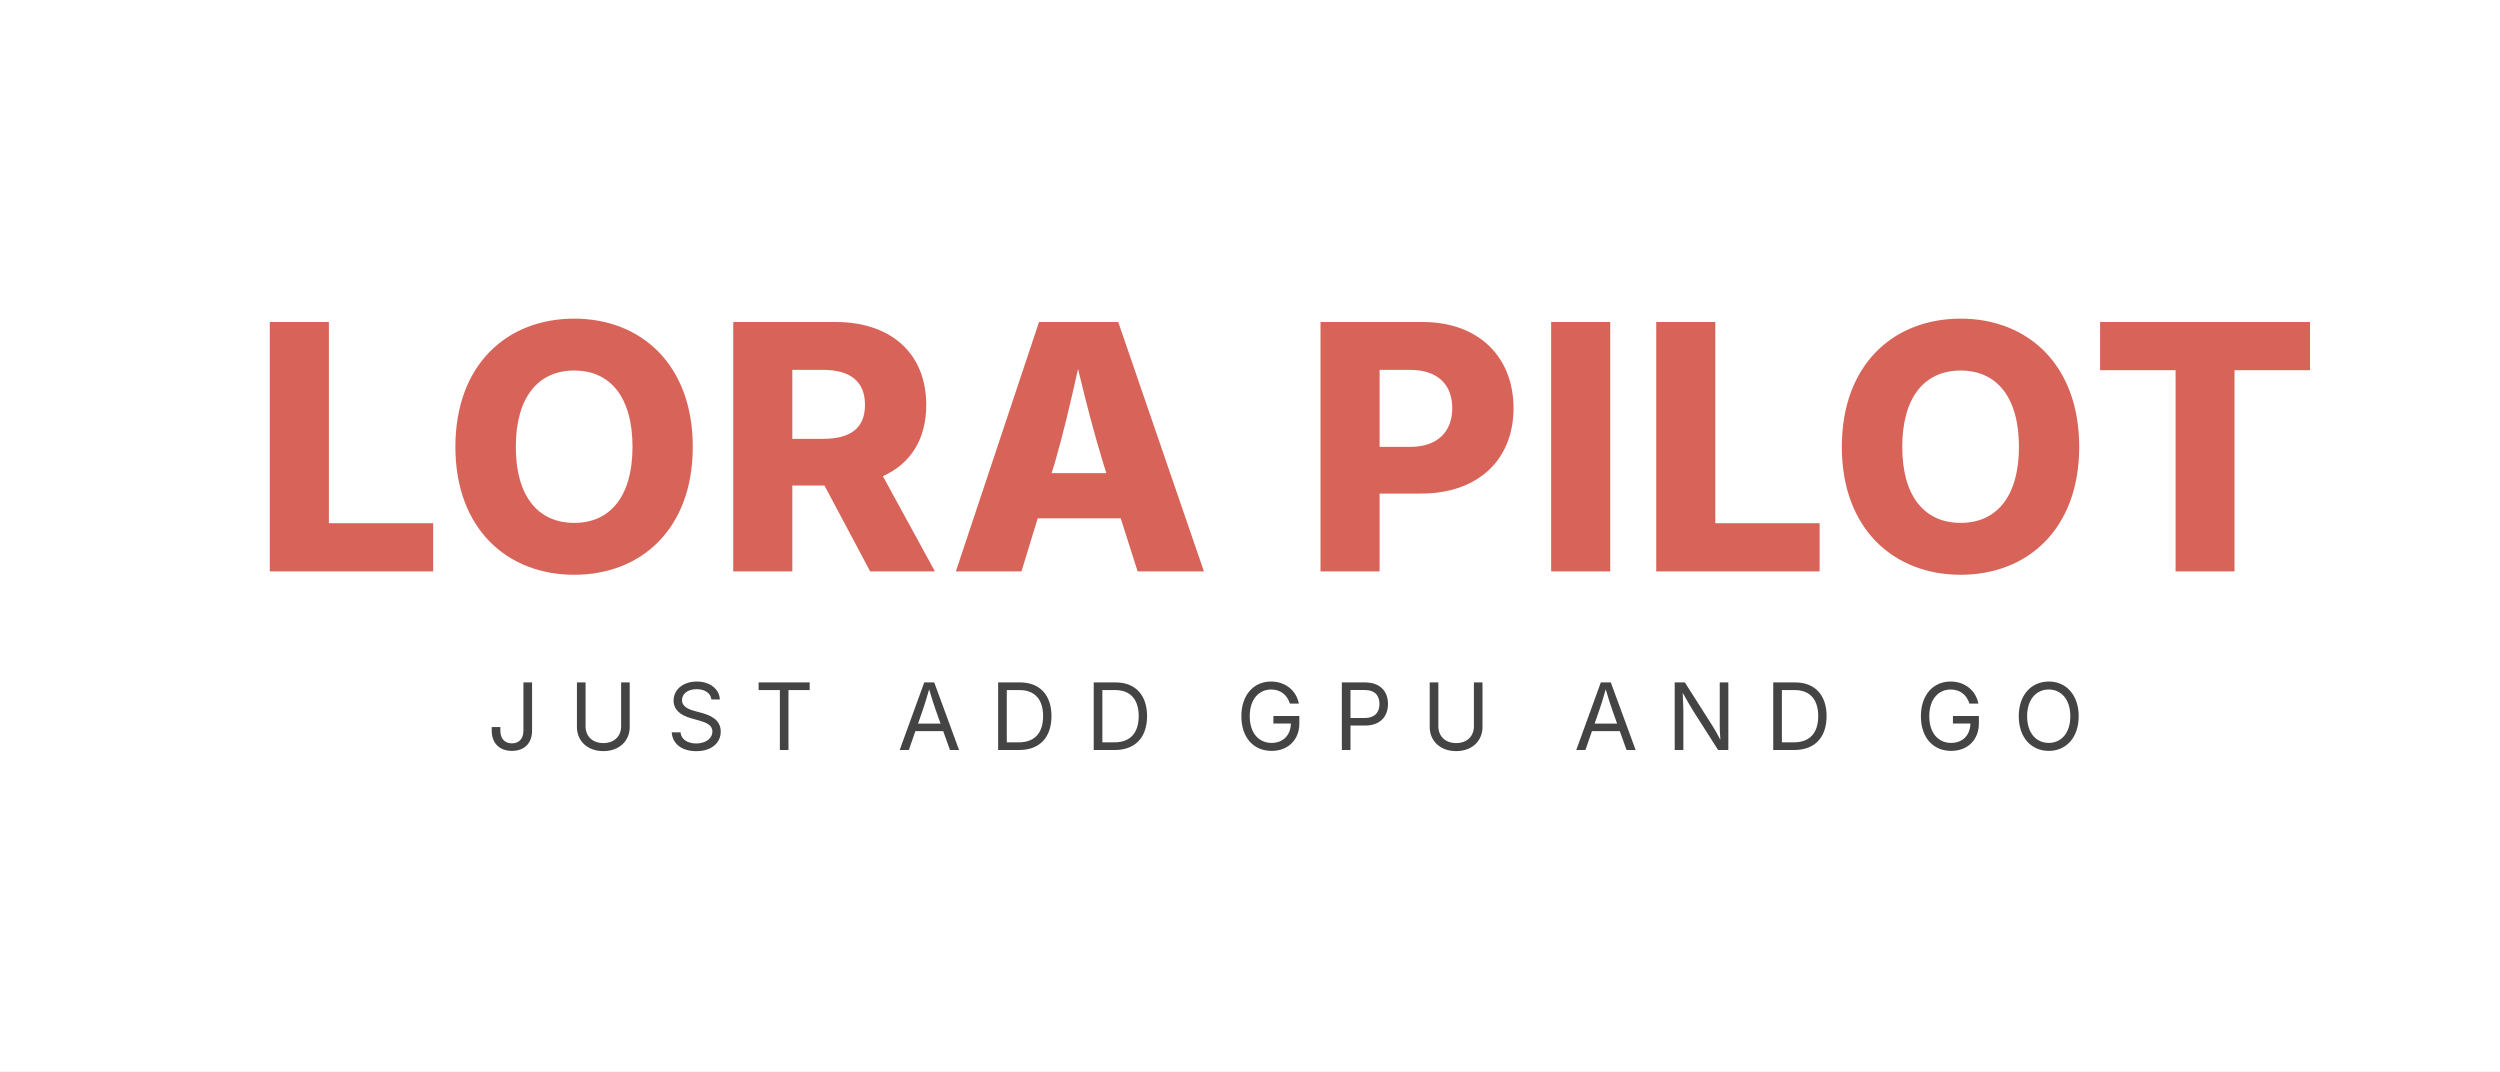
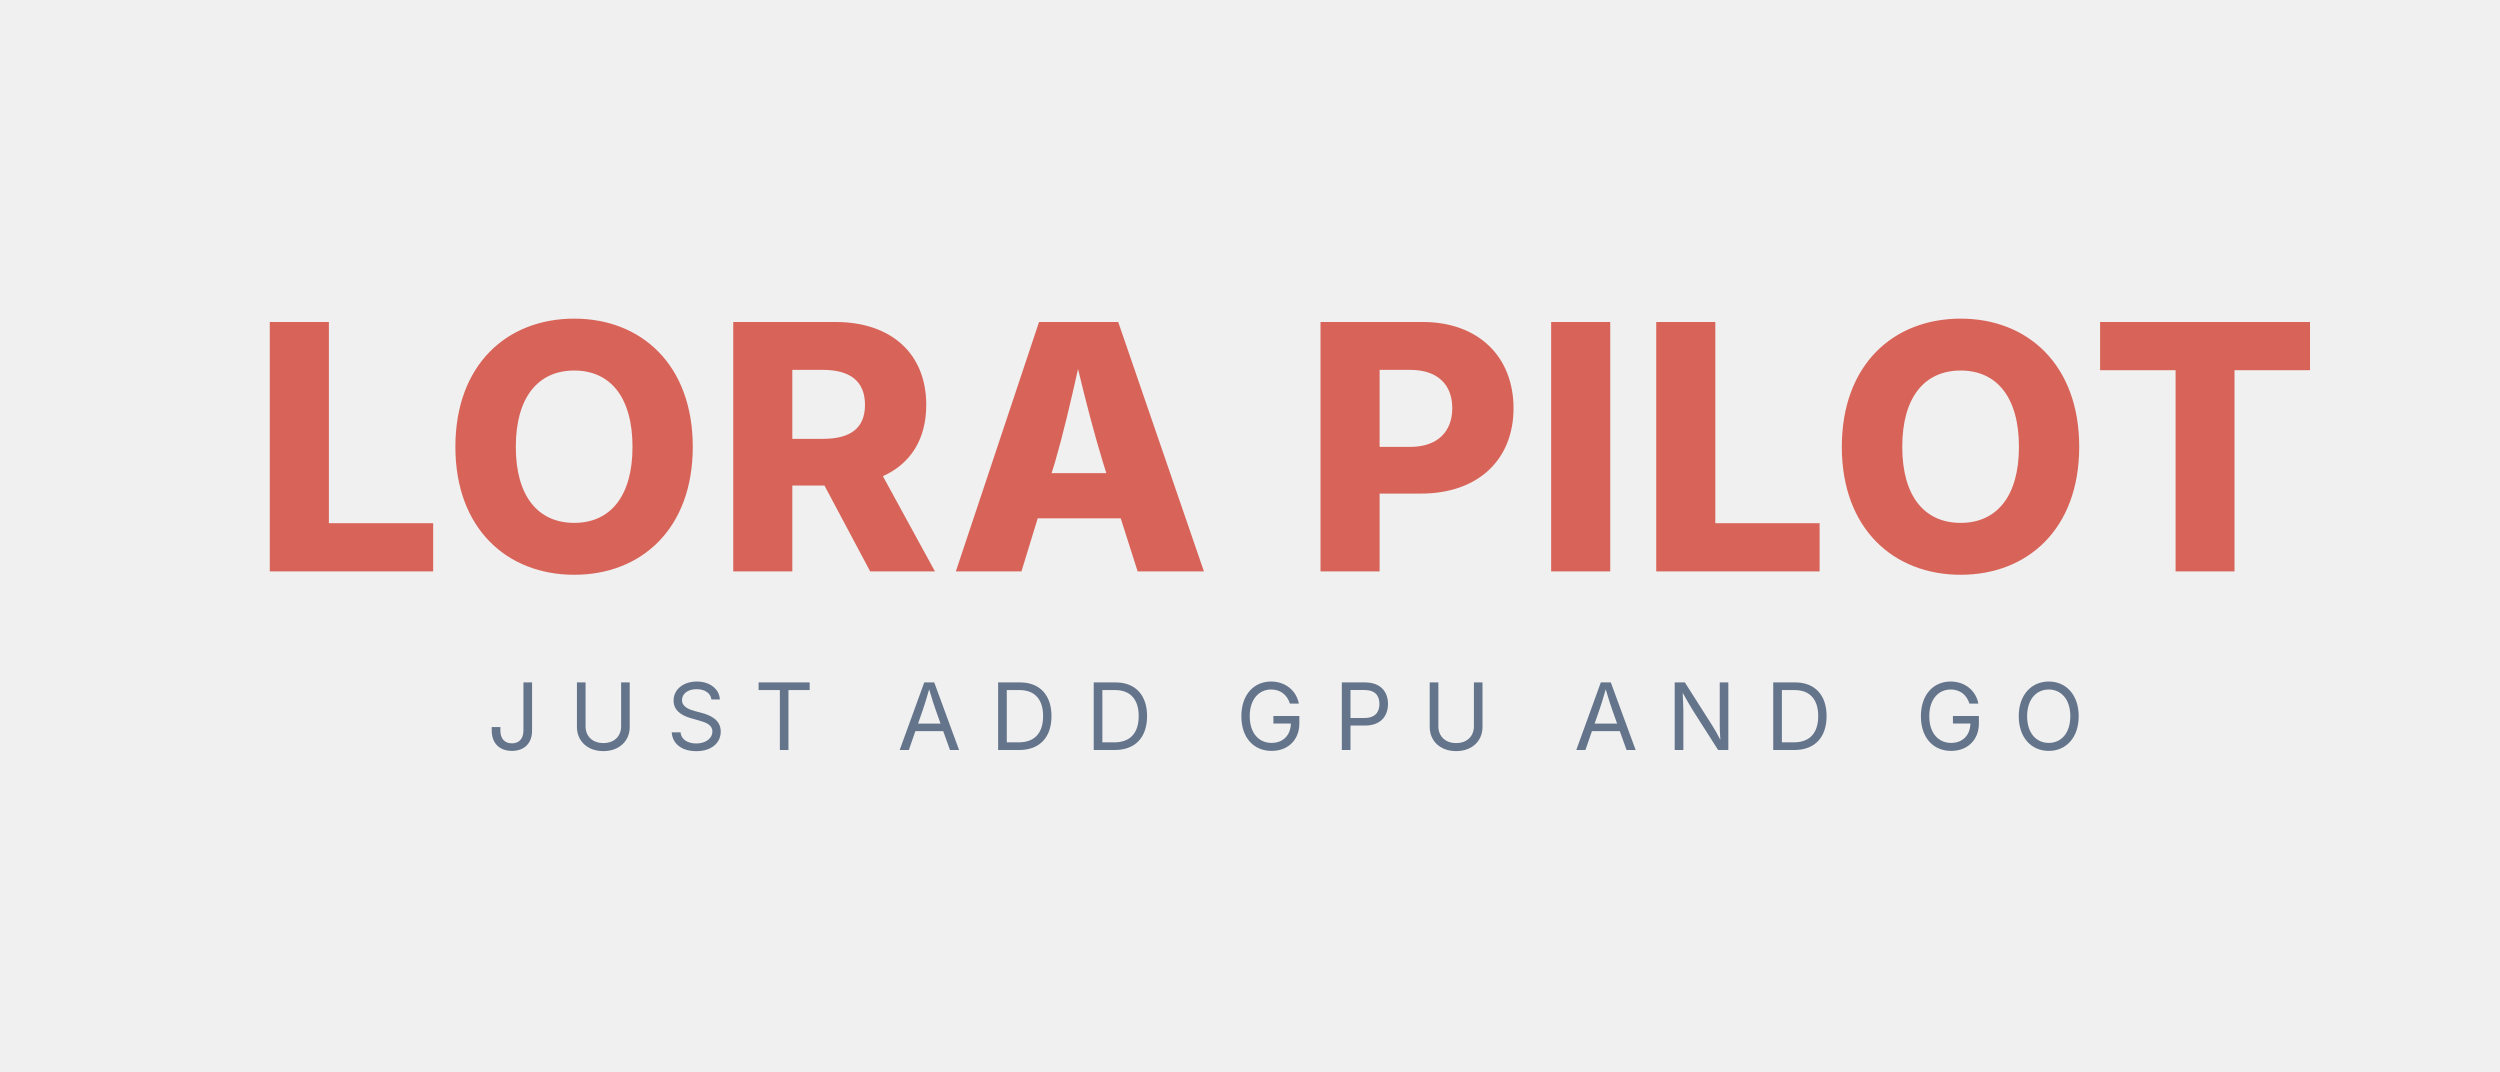
<svg xmlns="http://www.w3.org/2000/svg" width="700" height="300" viewBox="0 0 700 300">
-   <rect width="700" height="300" fill="white" />
  <text x="360" y="160" text-anchor="middle" font-family="Montserrat, Inter, Arial, sans-serif" font-size="96" font-weight="800" fill="#d86459" letter-spacing="2">LORA PILOT</text>
-   <text x="360" y="210" text-anchor="middle" font-family="Montserrat, Inter, Arial, sans-serif" font-size="26" font-weight="400" fill="#444" letter-spacing="8">JUST ADD GPU AND GO</text>
+   <text x="360" y="210" text-anchor="middle" font-family="Montserrat, Inter, Arial, sans-serif" font-size="26" font-weight="400" fill="#64748b" letter-spacing="8">JUST ADD GPU AND GO</text>
</svg>
